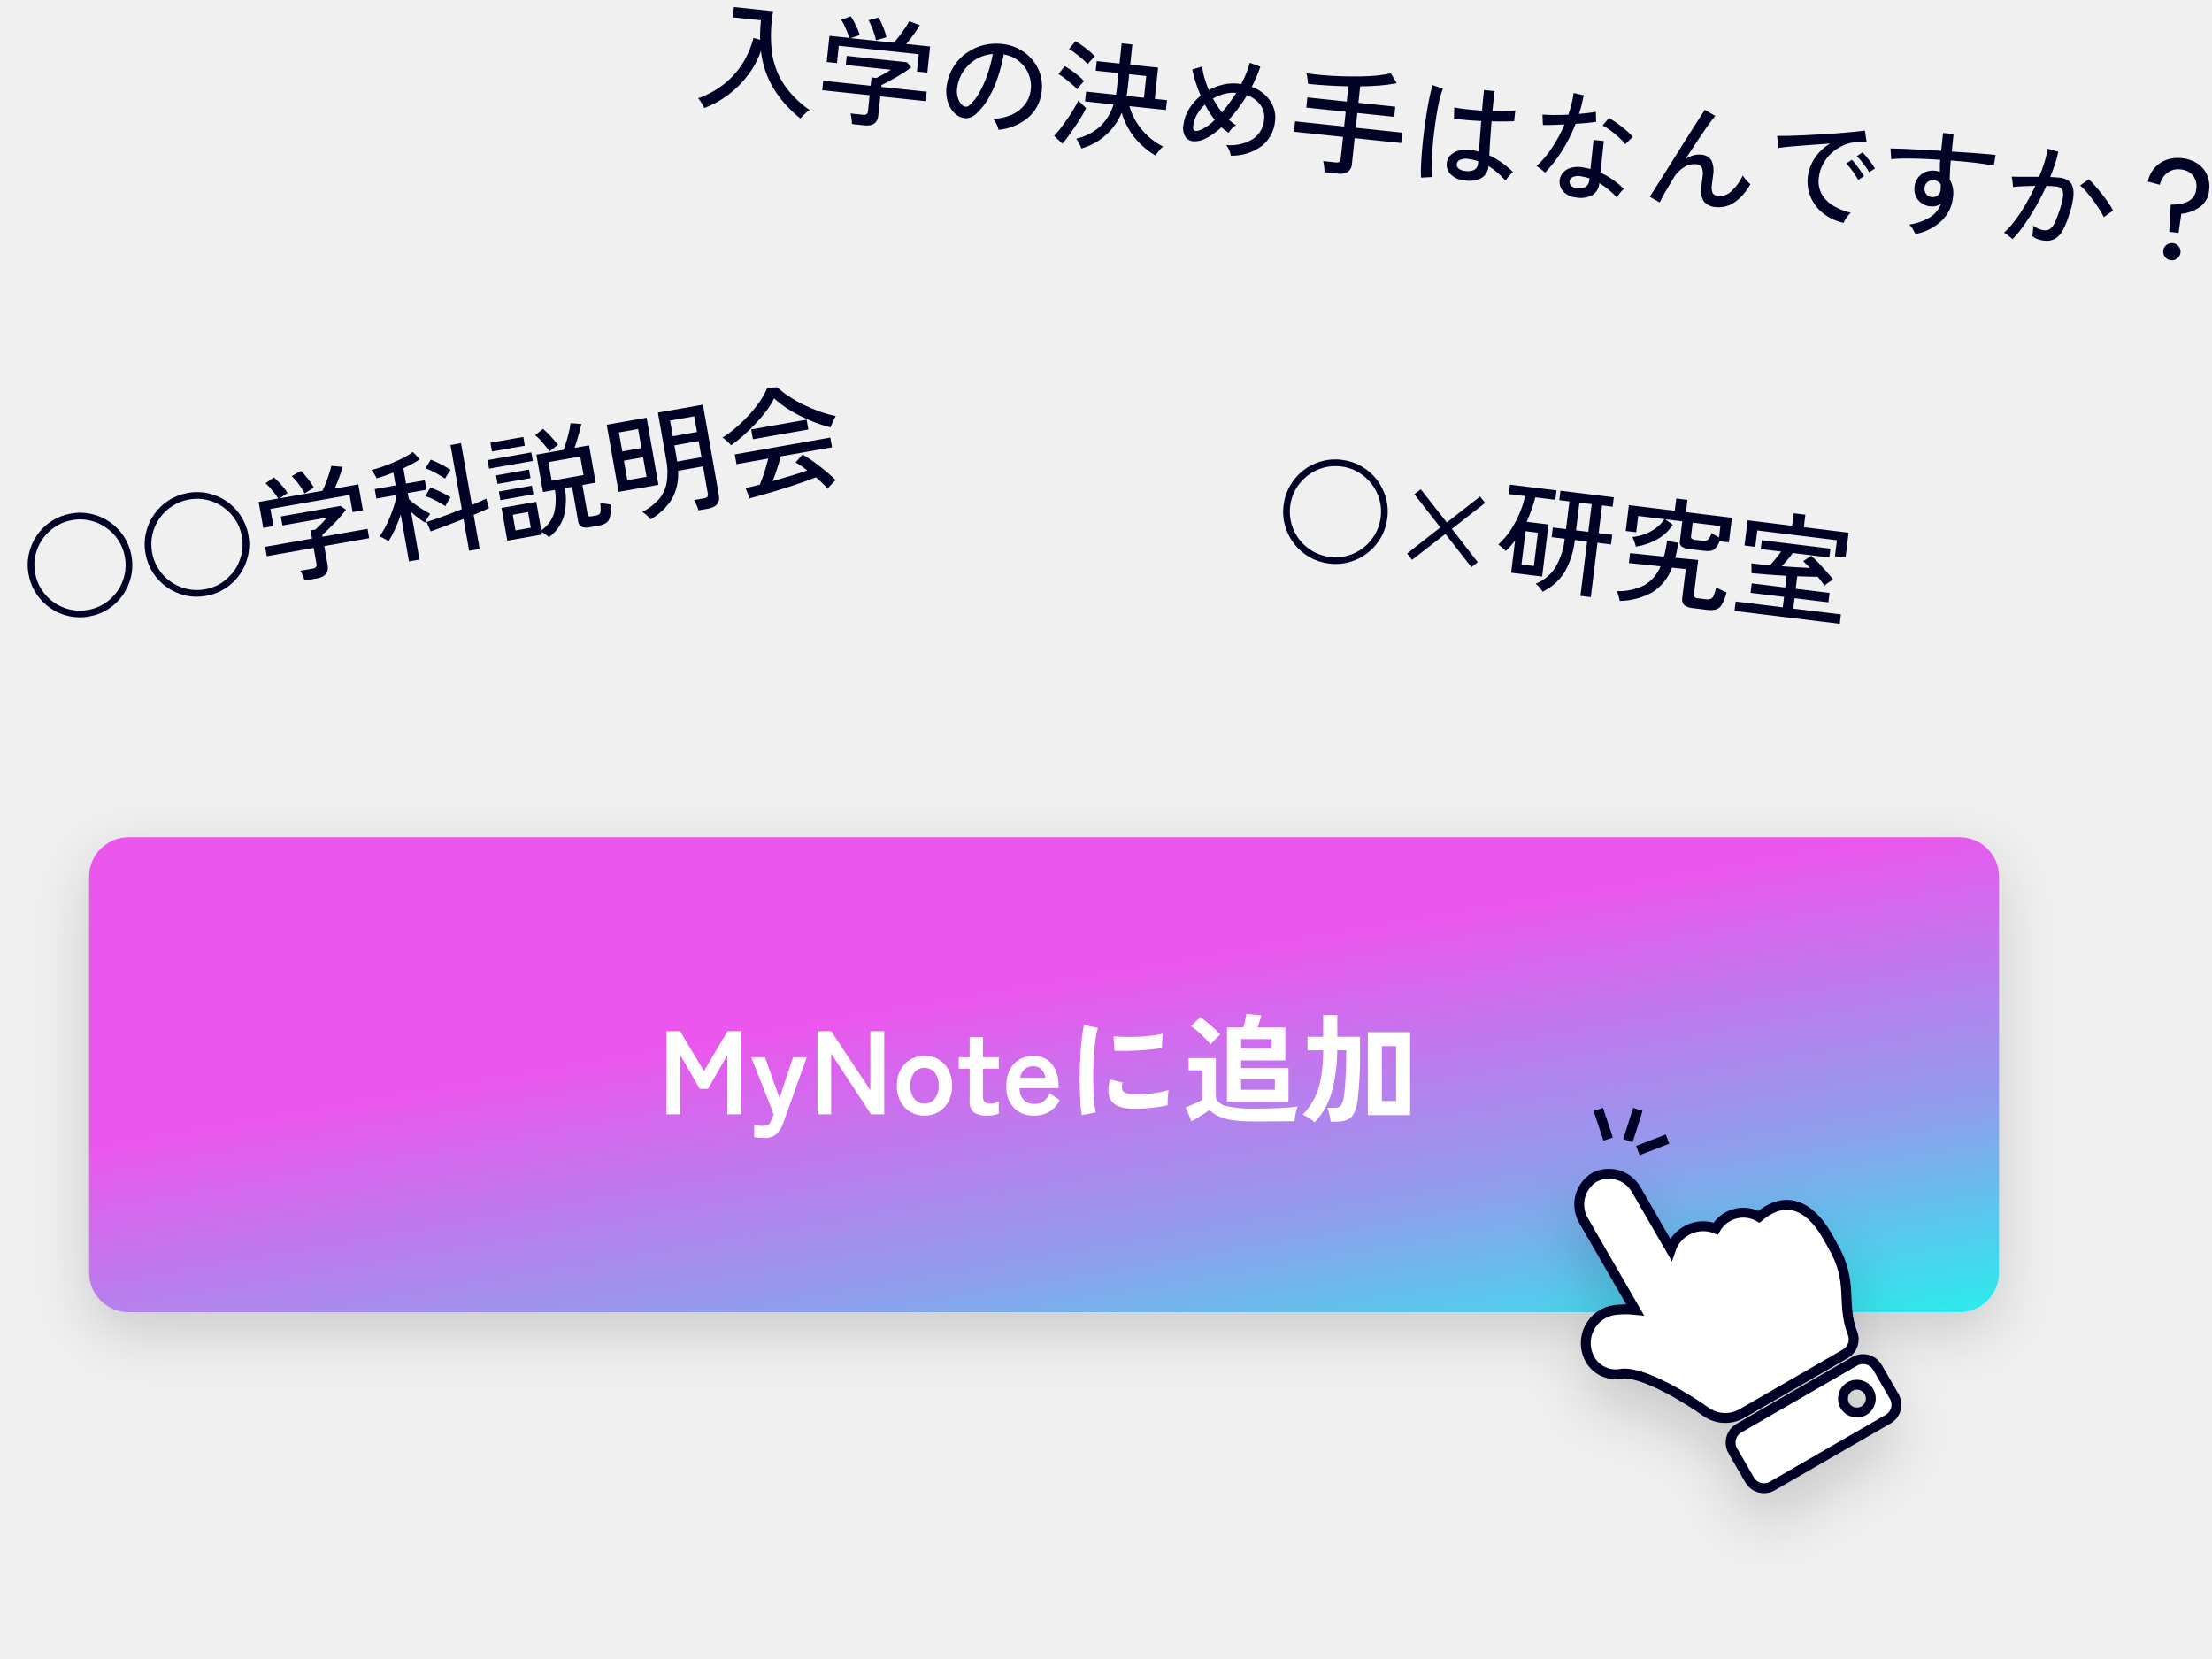
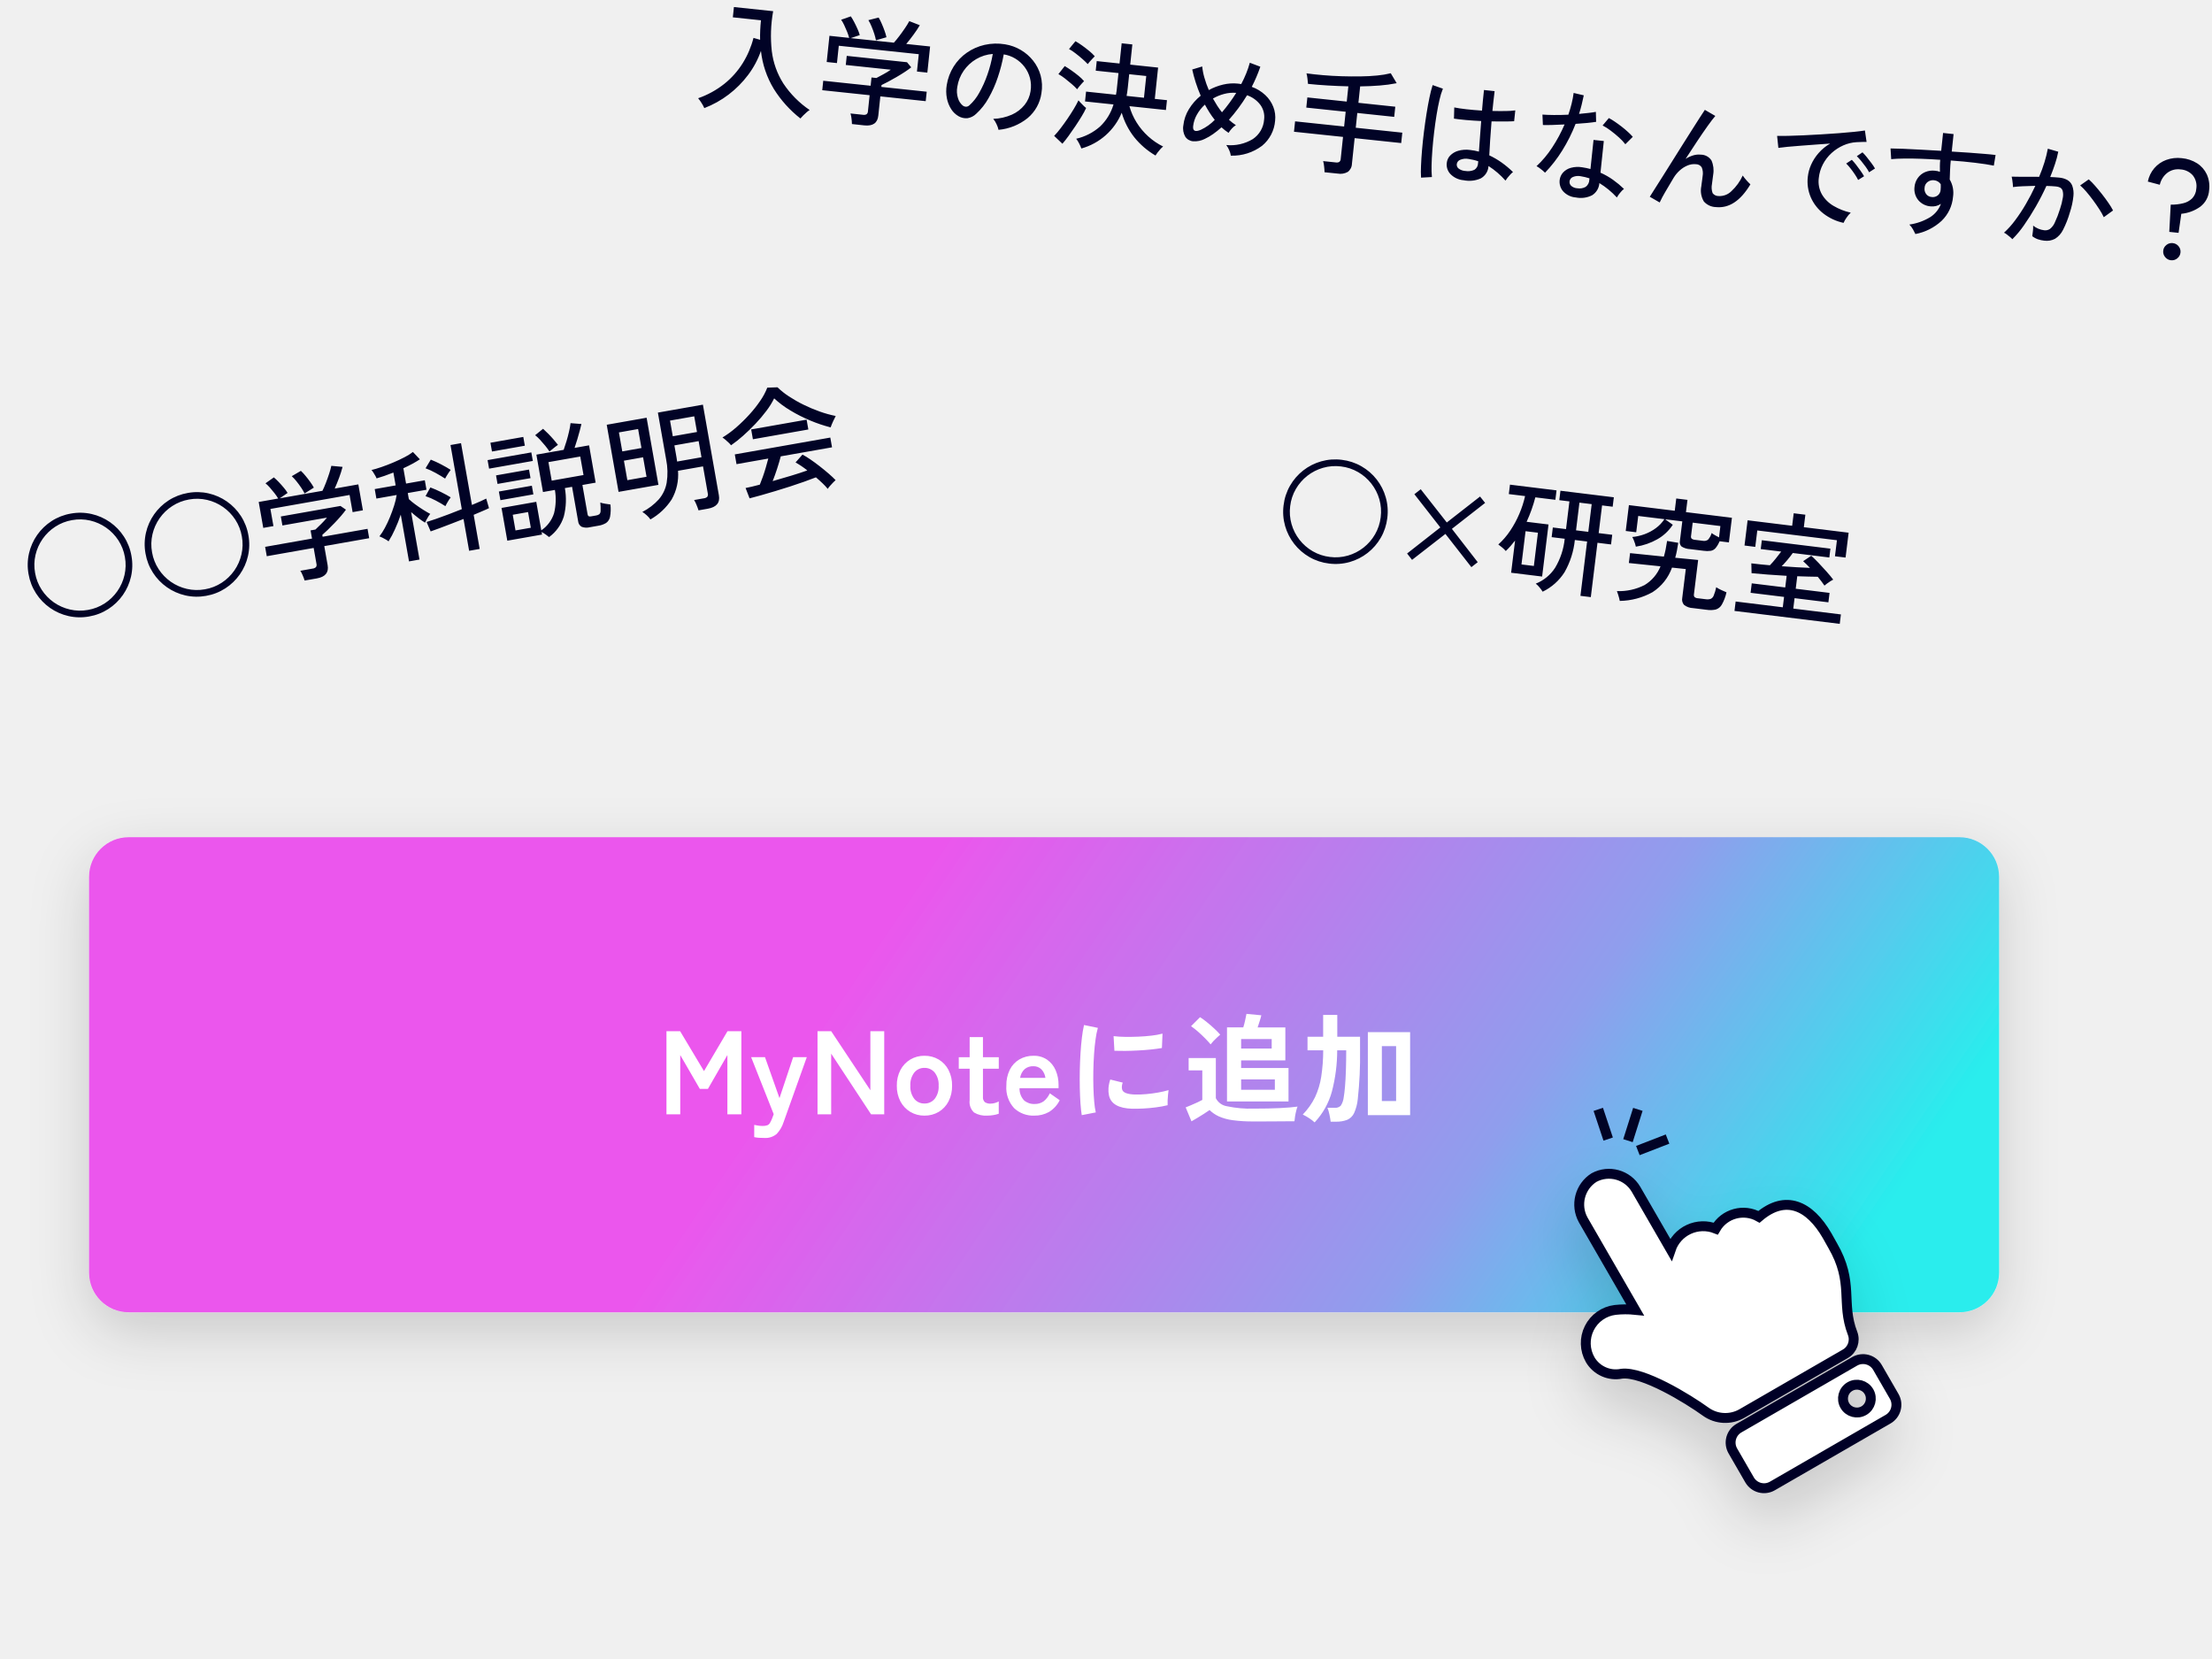
<svg xmlns="http://www.w3.org/2000/svg" width="223.515" height="167.62" viewBox="0 0 223.515 167.62">
  <defs>
    <style>.a{fill:url(#a);}.b,.c{fill:#fff;}.c,.d{stroke:#010326;}.d{fill:none;}.e{fill:#010326;}.f{filter:url(#d);}.g{filter:url(#b);}</style>
-     <linearGradient id="a" x1="0.3" x2="1" y1="0" y2="1" gradientUnits="objectBoundingBox">
-       <stop offset="0.3" stop-color="#eb57ed" />
-       <stop offset="0.7" stop-color="#8f9eed" />
-       <stop offset="1" stop-color="#29eded" />
+     <linearGradient id="a" x1="0.4" y1="0.3" x2="1" y2="40%" gradientUnits="objectBoundingBox">
+       <stop offset="0%" stop-color="#eb57ed" />
+       <stop offset="63%" stop-color="#8f9eed" />
+       <stop offset="100%" stop-color="#29eded" />
    </linearGradient>
    <filter id="b" x="0" y="77.598" width="211" height="66" filterUnits="userSpaceOnUse">
      <feOffset dy="2" input="SourceAlpha" />
      <feGaussianBlur stdDeviation="3" result="c" />
      <feFlood flood-opacity="0.161" />
      <feComposite operator="in" in2="c" />
      <feComposite in="SourceGraphic" />
    </filter>
    <filter id="d" x="143.126" y="103.577" width="60.749" height="64.043" filterUnits="userSpaceOnUse">
      <feOffset dy="3" input="SourceAlpha" />
      <feGaussianBlur stdDeviation="3" result="e" />
      <feFlood flood-opacity="0.161" />
      <feComposite operator="in" in2="e" />
      <feComposite in="SourceGraphic" />
    </filter>
  </defs>
  <g transform="translate(-82 -208.402)">
    <g transform="translate(91 293)">
      <g class="g" transform="matrix(1, 0, 0, 1, -9, -84.6)">
        <rect class="a" width="193" height="48" rx="4" transform="translate(9 84.6)" />
      </g>
      <path class="b" d="M-37.656,0V-8.4h1.38l2.412,4.032L-31.488-8.4h1.4V0H-31.5V-5.988l-1.968,3.42h-.816l-1.98-3.42V0Zm9.864,2.388q-.288,0-.54-.018a2.9,2.9,0,0,1-.456-.066V1.068q.2.048.426.078a3.183,3.183,0,0,0,.426.03A1.254,1.254,0,0,0-27.45,1.1a.553.553,0,0,0,.258-.24,4.233,4.233,0,0,0,.216-.456l.156-.42-2.28-5.76h1.4l1.464,4.14,1.38-4.14h1.38L-25.824.8a3.08,3.08,0,0,1-.7,1.188A1.773,1.773,0,0,1-27.792,2.388ZM-22.392,0V-8.4h1.38l3.96,5.964V-8.4h1.4V0H-16.98l-4.032-6.132V0Zm10.8.132a2.71,2.71,0,0,1-1.422-.378,2.7,2.7,0,0,1-1-1.056,3.3,3.3,0,0,1-.366-1.59,3.3,3.3,0,0,1,.366-1.59,2.7,2.7,0,0,1,1-1.056,2.71,2.71,0,0,1,1.422-.378,2.756,2.756,0,0,1,1.446.378,2.655,2.655,0,0,1,.99,1.056,3.343,3.343,0,0,1,.36,1.59,3.343,3.343,0,0,1-.36,1.59,2.655,2.655,0,0,1-.99,1.056A2.756,2.756,0,0,1-11.592.132Zm0-1.224a1.305,1.305,0,0,0,1.038-.468,1.985,1.985,0,0,0,.4-1.332,1.985,1.985,0,0,0-.4-1.332,1.305,1.305,0,0,0-1.038-.468,1.275,1.275,0,0,0-1.02.468,2.005,2.005,0,0,0-.4,1.332,2.005,2.005,0,0,0,.4,1.332A1.275,1.275,0,0,0-11.592-1.092ZM-5.268.132A2.276,2.276,0,0,1-6.57-.18a1.432,1.432,0,0,1-.45-1.248v-3.18h-1.1V-5.772h1.1V-7.8h1.344v2.028h1.6v1.164h-1.6v2.832a.645.645,0,0,0,.2.552.959.959,0,0,0,.57.144,1.565,1.565,0,0,0,.462-.072A2.046,2.046,0,0,0-4.08-1.3V-.06a2.769,2.769,0,0,1-.54.138A3.935,3.935,0,0,1-5.268.132Zm4.776,0A2.8,2.8,0,0,1-2.532-.63a3.026,3.026,0,0,1-.78-2.262,3.494,3.494,0,0,1,.348-1.614A2.505,2.505,0,0,1-1.992-5.55,2.769,2.769,0,0,1-.564-5.916,2.346,2.346,0,0,1,.8-5.526a2.5,2.5,0,0,1,.864,1.062,3.67,3.67,0,0,1,.3,1.512v.312H-1.98a1.722,1.722,0,0,0,.456,1.23,1.521,1.521,0,0,0,1.056.366,1.5,1.5,0,0,0,.924-.27,2.189,2.189,0,0,0,.624-.81l1,.7A2.894,2.894,0,0,1,.99-.234,2.94,2.94,0,0,1-.492.132ZM-1.92-3.684H.636a1.523,1.523,0,0,0-.414-.87,1.12,1.12,0,0,0-.81-.306,1.3,1.3,0,0,0-.87.288A1.5,1.5,0,0,0-1.92-3.684ZM4.308.084q-.084-.492-.132-1.206T4.11-2.682q-.018-.846,0-1.746t.072-1.758q.054-.858.144-1.59a12.165,12.165,0,0,1,.21-1.248l1.4.288a7.488,7.488,0,0,0-.228,1.122q-.1.69-.156,1.512T5.478-4.416q-.018.864.006,1.68T5.568-1.26A7.991,7.991,0,0,0,5.724-.192Zm5.1-.648Q7.332-.624,7.056-1.92a2.6,2.6,0,0,1-.048-.72,3.559,3.559,0,0,1,.18-.876l1.26.312a1.326,1.326,0,0,0-.09.408.923.923,0,0,0,.042.324Q8.556-2.04,9.672-2a10.63,10.63,0,0,0,1.158-.042q.618-.054,1.212-.162a9.89,9.89,0,0,0,1.038-.24q-.024.168-.054.456t-.042.582q-.012.294,0,.486A10.257,10.257,0,0,1,11.778-.7q-.642.084-1.26.114T9.408-.564ZM7.608-6.42,7.524-7.9a10.171,10.171,0,0,0,1.116.072q.66.012,1.374-.018t1.368-.108a7.451,7.451,0,0,0,1.086-.2L12.408-6.7q-.48.084-1.116.15t-1.314.1q-.678.036-1.3.042T7.608-6.42ZM18.984-1.3V-8.784h1.644q.1-.3.186-.7t.138-.666l1.5.144q-.048.228-.162.582t-.21.642h2.8v3.336H20.412v.768H25.2V-1.3ZM21.684.72A14.9,14.9,0,0,1,19.56.594a5.118,5.118,0,0,1-1.4-.384,3.26,3.26,0,0,1-.936-.642Q17-.276,16.668-.06T15.99.36q-.342.2-.594.348L14.808-.7l.54-.222q.336-.138.654-.288t.486-.246V-4.44h-1.38V-5.688h2.748v4.056a1.514,1.514,0,0,0,1.122.816,11.256,11.256,0,0,0,2.706.24q1.536,0,2.64-.054t1.788-.15a2.692,2.692,0,0,0-.132.414q-.072.282-.12.582T25.8.7q-.336,0-.876.006L23.778.714Q23.172.72,22.62.72Zm-1.272-3.2H23.82V-3.528H20.412ZM17.328-7.068q-.216-.264-.558-.612t-.72-.678a6.937,6.937,0,0,0-.7-.546l.912-.912a7.39,7.39,0,0,1,.684.5q.4.318.768.666a7.9,7.9,0,0,1,.588.6q-.12.1-.312.276T17.61-7.4A3.634,3.634,0,0,0,17.328-7.068Zm3.084.42H23.5v-.96H20.412ZM33.216.084V-8.3h4.272V.084ZM27.84.816A4.071,4.071,0,0,0,27.3.4a5.639,5.639,0,0,0-.66-.378,6.771,6.771,0,0,0,1.242-1.758A7.6,7.6,0,0,0,28.506-3.8a17.732,17.732,0,0,0,.2-2.67H27.12V-7.836H28.7v-2.208h1.428v2.208h2.3v1.368a39.831,39.831,0,0,1-.228,4.92,4.541,4.541,0,0,1-.372,1.422,1.376,1.376,0,0,1-.7.684,3.016,3.016,0,0,1-1.152.186h-.516q-.036-.3-.126-.726a3.735,3.735,0,0,0-.2-.678h.732a.77.77,0,0,0,.612-.21,1.961,1.961,0,0,0,.3-.846q.072-.4.132-1.11t.09-1.656q.03-.942.03-1.986H30.12a16.559,16.559,0,0,1-.534,4.158A7.394,7.394,0,0,1,27.84.816Zm6.792-2.16h1.44V-6.888h-1.44Z" transform="translate(96 28)" />
    </g>
    <g transform="translate(0 38)">
      <g class="f" transform="matrix(1, 0, 0, 1, 82, 170.4)">
        <path class="c" d="M9.538,0A3.171,3.171,0,0,1,12.62,3.15v7.021a3.458,3.458,0,0,1,4.988.443,3.221,3.221,0,0,1,4.382,1.157c3.455-.631,5.011,1.543,5.011,5.1,0,.193-.014.933-.014,1.125.012,4.357-2.184,5.407-2.694,8.7a1.686,1.686,0,0,1-1.667,1.425H10.565a3.375,3.375,0,0,1-3.083-2c-.914-2.031-3.448-6.709-5.437-7.561A3,3,0,0,1,0,15.75a3.377,3.377,0,0,1,4.7-3.1,9.557,9.557,0,0,1,1.752,1V3.15A3.222,3.222,0,0,1,9.538,0Zm.024,29.25h13.5a1.687,1.687,0,0,1,1.688,1.688v3.375A1.687,1.687,0,0,1,23.063,36H9.563a1.687,1.687,0,0,1-1.687-1.687V30.938A1.687,1.687,0,0,1,9.563,29.25Zm11.813,1.969a1.406,1.406,0,1,0,1.406,1.406A1.406,1.406,0,0,0,21.375,31.219Z" transform="translate(152.81 123.76) rotate(-30)" />
      </g>
      <line class="d" x2="1" y2="3" transform="translate(243.5 282.5)" />
      <line class="d" x1="1" y2="3.162" transform="translate(246.5 282.5)" />
      <line class="d" x1="3" y2="1.162" transform="translate(247.5 285.5)" />
    </g>
    <g transform="translate(-3 2)">
      <path class="e" d="M-23.3.72A5.191,5.191,0,0,1-25.35.312,5.282,5.282,0,0,1-27.036-.822,5.282,5.282,0,0,1-28.17-2.508a5.191,5.191,0,0,1-.408-2.052,5.191,5.191,0,0,1,.408-2.052A5.282,5.282,0,0,1-27.036-8.3,5.282,5.282,0,0,1-25.35-9.432,5.191,5.191,0,0,1-23.3-9.84a5.191,5.191,0,0,1,2.052.408A5.282,5.282,0,0,1-19.56-8.3a5.282,5.282,0,0,1,1.134,1.686,5.191,5.191,0,0,1,.408,2.052,5.191,5.191,0,0,1-.408,2.052A5.282,5.282,0,0,1-19.56-.822,5.282,5.282,0,0,1-21.246.312,5.191,5.191,0,0,1-23.3.72Zm0-.672A4.478,4.478,0,0,0-21.5-.312,4.663,4.663,0,0,0-20.04-1.3a4.645,4.645,0,0,0,.99-1.47,4.491,4.491,0,0,0,.36-1.788,4.478,4.478,0,0,0-.36-1.794,4.663,4.663,0,0,0-.99-1.464,4.663,4.663,0,0,0-1.464-.99,4.478,4.478,0,0,0-1.794-.36,4.491,4.491,0,0,0-1.788.36,4.645,4.645,0,0,0-1.47.99,4.663,4.663,0,0,0-.99,1.464,4.478,4.478,0,0,0-.36,1.794,4.491,4.491,0,0,0,.36,1.788,4.645,4.645,0,0,0,.99,1.47,4.645,4.645,0,0,0,1.47.99A4.491,4.491,0,0,0-23.3.048Zm8.28-.72-.576-.576,3.012-3.024-3.012-3.012.576-.576,3.024,3.012L-8.982-7.86l.588.576-3.012,3.012,3,3.024-.576.576-3.012-3.012ZM-1.53.912A3.431,3.431,0,0,0-1.89.528,2.127,2.127,0,0,0-2.322.192,4.149,4.149,0,0,0-.576-1.638,7.075,7.075,0,0,0,.03-4.668H-1.3v-.984H.042v-2.82H-.99v-.96H4.446v.96H3.366v2.82h1.38v.984H3.366V.864H2.31V-4.668H1.062A8.255,8.255,0,0,1,.426-1.314,5.383,5.383,0,0,1-1.53.912ZM-4.926-.6V-3.876q-.18.3-.378.594t-.426.57a2.627,2.627,0,0,0-.408-.312,4.716,4.716,0,0,0-.42-.252A7.4,7.4,0,0,0-5.532-4.812a10.14,10.14,0,0,0,.708-1.812A10.221,10.221,0,0,0-4.47-8.46H-6.126v-.96h4.74v.96h-2.04q-.084.636-.228,1.284T-4-5.9H-1.77V-.6Zm.936-.96h1.26V-4.944H-3.99ZM1.062-5.652H2.31v-2.82H1.062Zm6.2.9a2.315,2.315,0,0,0-.12-.3q-.084-.18-.186-.36a1.761,1.761,0,0,0-.174-.264A5,5,0,0,0,7.968-6.1,4.536,4.536,0,0,0,9.03-6.846,3.481,3.481,0,0,0,9.786-7.86H7.122V-6.2H6.054V-8.832h4.668V-10.08h1.14v1.248h4.68v2.508h-.948a2.665,2.665,0,0,1-.318.732.83.83,0,0,1-.45.336,2.536,2.536,0,0,1-.72.084H12.738a1.761,1.761,0,0,1-.894-.156.6.6,0,0,1-.234-.54V-7.86H9.858l.84.456A4.491,4.491,0,0,1,9.312-5.748,6.285,6.285,0,0,1,7.266-4.752ZM6.318.888a2.166,2.166,0,0,0-.1-.282Q6.138.42,6.054.228A2.363,2.363,0,0,0,5.91-.06a5.7,5.7,0,0,0,2.7-.948A3.905,3.905,0,0,0,9.978-3.084l-3.216.06V-4.032L10.194-4.1q.06-.36.09-.762t.042-.846l1.14.048q-.012.408-.036.792a7.29,7.29,0,0,1-.084.744l2.328-.06V-.7a.363.363,0,0,0,.09.276.561.561,0,0,0,.366.084h.756a1.182,1.182,0,0,0,.516-.09.586.586,0,0,0,.27-.372,4.654,4.654,0,0,0,.15-.87,3.552,3.552,0,0,0,.522.21q.342.114.57.174A4.465,4.465,0,0,1,16.6,0a1.056,1.056,0,0,1-.552.57,2.434,2.434,0,0,1-.888.138H13.746a1.554,1.554,0,0,1-.93-.21.821.821,0,0,1-.27-.69V-3.12l-1.4.024A4.9,4.9,0,0,1,9.492-.39,7.013,7.013,0,0,1,6.318.888ZM15.486-7.86h-2.82V-6.5a.312.312,0,0,0,.1.264.7.7,0,0,0,.384.072h.732a.7.7,0,0,0,.528-.168,1.755,1.755,0,0,0,.288-.72,2.4,2.4,0,0,0,.366.18q.234.1.426.168ZM17.946.48V-.48h4.8V-1.536H19.338V-2.5h3.408V-3.684q-.984.06-1.932.108t-1.62.06L19.05-4.5q.912,0,1.884-.036.24-.312.5-.732t.468-.78H19.818v-.9H26.8v.9h-3.72q-.192.36-.45.756t-.5.708q.792-.036,1.524-.084t1.332-.1q-.2-.168-.4-.318t-.366-.27L24.966-6q.348.24.81.618t.918.78q.456.4.768.726a2.1,2.1,0,0,0-.252.186q-.168.138-.324.288t-.228.234q-.144-.168-.342-.372t-.438-.432l-.972.1q-.528.054-1.092.1V-2.5h3.444v.96H23.814V-.48h4.848V.48Zm.2-6.684V-8.772h4.536v-1.272h1.188v1.272h4.56V-6.24h-1.08V-7.872H19.242V-6.2Z" transform="translate(242.51 265.471) rotate(7)" />
      <path class="e" d="M-36,.72A5.191,5.191,0,0,1-38.052.312,5.282,5.282,0,0,1-39.738-.822a5.282,5.282,0,0,1-1.134-1.686A5.191,5.191,0,0,1-41.28-4.56a5.191,5.191,0,0,1,.408-2.052A5.282,5.282,0,0,1-39.738-8.3a5.282,5.282,0,0,1,1.686-1.134A5.191,5.191,0,0,1-36-9.84a5.191,5.191,0,0,1,2.052.408A5.282,5.282,0,0,1-32.262-8.3a5.282,5.282,0,0,1,1.134,1.686A5.191,5.191,0,0,1-30.72-4.56a5.191,5.191,0,0,1-.408,2.052A5.282,5.282,0,0,1-32.262-.822,5.282,5.282,0,0,1-33.948.312,5.191,5.191,0,0,1-36,.72Zm0-.672a4.478,4.478,0,0,0,1.794-.36,4.663,4.663,0,0,0,1.464-.99,4.645,4.645,0,0,0,.99-1.47,4.491,4.491,0,0,0,.36-1.788,4.478,4.478,0,0,0-.36-1.794,4.663,4.663,0,0,0-.99-1.464,4.663,4.663,0,0,0-1.464-.99A4.478,4.478,0,0,0-36-9.168a4.491,4.491,0,0,0-1.788.36,4.645,4.645,0,0,0-1.47.99,4.663,4.663,0,0,0-.99,1.464,4.478,4.478,0,0,0-.36,1.794,4.491,4.491,0,0,0,.36,1.788,4.645,4.645,0,0,0,.99,1.47,4.645,4.645,0,0,0,1.47.99A4.491,4.491,0,0,0-36,.048ZM-24,.72A5.191,5.191,0,0,1-26.052.312,5.282,5.282,0,0,1-27.738-.822a5.282,5.282,0,0,1-1.134-1.686A5.191,5.191,0,0,1-29.28-4.56a5.191,5.191,0,0,1,.408-2.052A5.282,5.282,0,0,1-27.738-8.3a5.282,5.282,0,0,1,1.686-1.134A5.191,5.191,0,0,1-24-9.84a5.191,5.191,0,0,1,2.052.408A5.282,5.282,0,0,1-20.262-8.3a5.282,5.282,0,0,1,1.134,1.686A5.191,5.191,0,0,1-18.72-4.56a5.191,5.191,0,0,1-.408,2.052A5.282,5.282,0,0,1-20.262-.822,5.282,5.282,0,0,1-21.948.312,5.191,5.191,0,0,1-24,.72Zm0-.672a4.478,4.478,0,0,0,1.794-.36,4.663,4.663,0,0,0,1.464-.99,4.645,4.645,0,0,0,.99-1.47,4.491,4.491,0,0,0,.36-1.788,4.478,4.478,0,0,0-.36-1.794,4.663,4.663,0,0,0-.99-1.464,4.663,4.663,0,0,0-1.464-.99A4.478,4.478,0,0,0-24-9.168a4.491,4.491,0,0,0-1.788.36,4.645,4.645,0,0,0-1.47.99,4.663,4.663,0,0,0-.99,1.464,4.478,4.478,0,0,0-.36,1.794,4.491,4.491,0,0,0,.36,1.788,4.645,4.645,0,0,0,.99,1.47,4.645,4.645,0,0,0,1.47.99A4.491,4.491,0,0,0-24,.048Zm10.08.876a4.816,4.816,0,0,0-.1-.546,2.551,2.551,0,0,0-.156-.5h1.26a.565.565,0,0,0,.36-.09.4.4,0,0,0,.108-.318V-2.16h-4.812v-.96h4.812v-.84h.5q.288-.192.678-.462a7.617,7.617,0,0,0,.678-.522h-4.572v-.924h6.12l.48.468q-.228.228-.594.528t-.786.606q-.42.306-.792.558t-.624.4v.192h4.608v.96h-4.608V-.2q0,1.128-1.308,1.128ZM-17.112-5.04V-7.7h2a4.853,4.853,0,0,0-.27-.594q-.174-.33-.366-.642a3.8,3.8,0,0,0-.36-.5l.936-.444a6.4,6.4,0,0,1,.4.54q.216.324.408.66a4.322,4.322,0,0,1,.288.588l-.876.4h4.38q.216-.288.48-.726t.5-.882a7.491,7.491,0,0,0,.342-.72l1.1.3a10.819,10.819,0,0,1-.522,1Q-9-8.16-9.312-7.7h2.424V-5.04H-7.944V-6.8h-8.124V-5.04Zm4.716-2.7a4.588,4.588,0,0,0-.234-.63q-.162-.366-.36-.726a4.319,4.319,0,0,0-.378-.588l1-.372a4.8,4.8,0,0,1,.366.564q.2.348.372.708a4.869,4.869,0,0,1,.258.624Zm9.2,8.592v-4.8a14.731,14.731,0,0,1-.846,1.374A9.433,9.433,0,0,1-4.884-1.5,1.341,1.341,0,0,0-5.1-1.716q-.156-.132-.324-.258A2.571,2.571,0,0,0-5.7-2.16,5.836,5.836,0,0,0-5.016-2.9a11.357,11.357,0,0,0,.7-.99q.336-.534.618-1.074a6.944,6.944,0,0,0,.438-1.008H-5.34v-.972h2.148v-1.32q-.48.1-.936.174t-.84.114a1.484,1.484,0,0,0-.078-.282q-.066-.186-.144-.372a1.476,1.476,0,0,0-.138-.27q.432-.024,1.044-.12t1.26-.246q.648-.15,1.218-.33a5.15,5.15,0,0,0,.918-.372l.564.852q-.348.156-.816.312t-.984.288v1.572H-.2v.972h-1.92v.624a6.479,6.479,0,0,0,.534.624q.342.36.708.69t.63.534a1.61,1.61,0,0,0-.222.21q-.138.15-.264.312t-.186.258a6.683,6.683,0,0,1-.57-.564q-.33-.36-.63-.732V.852Zm6.168,0V-2.412q-.648.132-1.3.258L.45-1.92q-.57.108-.966.168L-.756-2.76q.4-.048,1-.144t1.32-.234q.714-.138,1.41-.282V-10h1.08V-3.66q.492-.108.9-.21t.636-.174l.108,1q-.276.084-.708.18t-.936.216v3.5ZM1.848-6.756q-.372-.348-.84-.726a7.3,7.3,0,0,0-.924-.642l.672-.768a10.355,10.355,0,0,1,.954.66q.5.384.846.708-.084.072-.234.228T2.04-6.99Q1.908-6.84,1.848-6.756ZM1.392-4.008Q1.02-4.356.54-4.728a6.882,6.882,0,0,0-.948-.624l.636-.78A10.915,10.915,0,0,1,1.2-5.49q.516.378.876.7a2.842,2.842,0,0,0-.222.222q-.138.15-.264.306T1.392-4.008Zm9.78,4.9q-.108-.132-.3-.324a2.924,2.924,0,0,0-.36-.312V.516H6.948v-3.36h3.564V.084A3.283,3.283,0,0,0,12.084-1.4a5.779,5.779,0,0,0,.492-2.3H11.352V-7.536h2.8q.2-.348.432-.81t.426-.924a6.884,6.884,0,0,0,.294-.8l1.068.276q-.1.228-.276.618t-.4.828q-.222.438-.426.81h1.488v3.828H15.4v3a.285.285,0,0,0,.066.216.45.45,0,0,0,.282.06h.468A.775.775,0,0,0,16.566-.5a.479.479,0,0,0,.192-.324,5.571,5.571,0,0,0,.114-.822,3.155,3.155,0,0,0,.462.2q.294.108.51.168A4.046,4.046,0,0,1,17.592-.06a.993.993,0,0,1-.5.546,2.12,2.12,0,0,1-.834.138h-.852a1.357,1.357,0,0,1-.822-.192.714.714,0,0,1-.246-.6v-3.54H13.6a6.786,6.786,0,0,1-.6,2.8A4.053,4.053,0,0,1,11.172.888ZM12.42-4.68h3.264v-1.9H12.42ZM6.4-6.972v-.876h4.488v.876Zm.588-1.656v-.9h3.372v.9ZM6.972-3.636v-.888h3.384v.888Zm0-1.668V-6.18h3.384V-5.3ZM7.944-.36H9.516V-1.968H7.944Zm4.764-7.26a6.813,6.813,0,0,0-.33-.666q-.2-.354-.408-.678a3.755,3.755,0,0,0-.4-.528l.9-.5q.2.252.432.588t.432.672q.2.336.336.6a2.614,2.614,0,0,0-.294.144q-.2.108-.39.216ZM21.564.912a2.4,2.4,0,0,0-.288-.468,2.856,2.856,0,0,0-.384-.42,5.812,5.812,0,0,0,1.854-.96,3.518,3.518,0,0,0,1.08-1.524,6.59,6.59,0,0,0,.354-2.316V-9.588H28.8v9.3q0,1.14-1.332,1.14h-.96q-.024-.228-.1-.57a2.849,2.849,0,0,0-.156-.534h1.008a.565.565,0,0,0,.36-.09.413.413,0,0,0,.108-.33V-3.444H25.164A5.059,5.059,0,0,1,24.024-.7,6.216,6.216,0,0,1,21.564.912Zm-2.688-3.3V-9.276h4.092v6.888Zm6.36-1.992h2.5V-6.036H25.248v1.26q0,.1-.006.2T25.236-4.38Zm.012-2.592h2.484V-8.58H25.248ZM19.956-3.4h1.968v-2H19.956Zm0-2.952h1.968V-8.3H19.956ZM39.744.984A5.816,5.816,0,0,0,39.33.342q-.258-.354-.558-.714-.54.108-1.248.228T36.036.084q-.78.108-1.56.2t-1.47.162q-.69.072-1.206.108l-.216-1.1q.276,0,.654-.024t.822-.06q.2-.312.438-.732t.462-.876q.228-.456.4-.84H31.1v-1H40.9v1H35.64q-.252.552-.588,1.182T34.4-.756q.972-.1,1.944-.216t1.692-.24a8.787,8.787,0,0,0-1.032-1l.828-.66a7.484,7.484,0,0,1,.7.618q.4.39.81.846t.768.894q.354.438.57.762-.1.06-.294.2t-.378.288A2.148,2.148,0,0,0,39.744.984ZM30.888-5.052a2.21,2.21,0,0,0-.192-.3q-.132-.18-.276-.354a2.508,2.508,0,0,0-.252-.27,9.793,9.793,0,0,0,1.554-.768A15.85,15.85,0,0,0,33.27-7.806,12.282,12.282,0,0,0,34.6-8.994a6.353,6.353,0,0,0,.906-1.158l1.02.144a7.633,7.633,0,0,0,.972,1.1,13.461,13.461,0,0,0,1.308,1.086,15.1,15.1,0,0,0,1.494.966,11.575,11.575,0,0,0,1.518.726q-.144.18-.348.474t-.36.57a14.777,14.777,0,0,1-1.884-1.026A15.015,15.015,0,0,1,37.41-7.47,9.713,9.713,0,0,1,36-8.964a7.523,7.523,0,0,1-.984,1.1,14.775,14.775,0,0,1-1.32,1.1q-.72.534-1.446.978A12.59,12.59,0,0,1,30.888-5.052Zm2.28-.216V-6.276h5.688v1.008Z" transform="translate(129.329 261.735) rotate(-10)" />
      <path class="e" d="M-67.152.912A11.608,11.608,0,0,1-70.134-1.77a9.354,9.354,0,0,1-1.7-3.69,8.853,8.853,0,0,1-1.032,2.55A10.072,10.072,0,0,1-74.616-.732a9.891,9.891,0,0,1-2.3,1.62A3.382,3.382,0,0,0-77.25.4a3.914,3.914,0,0,0-.39-.438,9.038,9.038,0,0,0,2.484-1.728A8.322,8.322,0,0,0-73.53-4.038a9.066,9.066,0,0,0,.81-2.646l.684.12q-.06-.468-.09-.96t-.03-1.008h-2.856V-9.576h3.984a13.958,13.958,0,0,0,.288,4.032,7.861,7.861,0,0,0,1.5,3.12A9.758,9.758,0,0,0-66.312-.036a1.9,1.9,0,0,0-.282.258q-.162.174-.312.36T-67.152.912Zm5.232.012a4.817,4.817,0,0,0-.1-.546,2.552,2.552,0,0,0-.156-.5h1.26a.565.565,0,0,0,.36-.09.4.4,0,0,0,.108-.318V-2.16h-4.812v-.96h4.812v-.84h.5q.288-.192.678-.462a7.617,7.617,0,0,0,.678-.522h-4.572v-.924h6.12l.48.468q-.228.228-.594.528t-.786.606q-.42.306-.792.558t-.624.4v.192h4.608v.96h-4.608V-.2q0,1.128-1.308,1.128ZM-65.112-5.04V-7.7h2a4.852,4.852,0,0,0-.27-.594q-.174-.33-.366-.642a3.8,3.8,0,0,0-.36-.5l.936-.444a6.4,6.4,0,0,1,.4.54q.216.324.408.66a4.322,4.322,0,0,1,.288.588l-.876.4h4.38q.216-.288.48-.726t.5-.882a7.491,7.491,0,0,0,.342-.72l1.1.3a10.82,10.82,0,0,1-.522,1q-.33.57-.642,1.026h2.424V-5.04h-1.056V-6.8h-8.124V-5.04Zm4.716-2.7a4.587,4.587,0,0,0-.234-.63q-.162-.366-.36-.726a4.319,4.319,0,0,0-.378-.588l1-.372a4.8,4.8,0,0,1,.366.564q.2.348.372.708a4.869,4.869,0,0,1,.258.624Zm13.26,7.692a2.364,2.364,0,0,0-.258-.546,2.092,2.092,0,0,0-.39-.5,5.02,5.02,0,0,0,1.836-.624,3.451,3.451,0,0,0,1.17-1.116,2.9,2.9,0,0,0,.45-1.428,3.2,3.2,0,0,0-.2-1.326,3.206,3.206,0,0,0-.666-1.062,3.335,3.335,0,0,0-1-.726,3.237,3.237,0,0,0-1.218-.306,16.214,16.214,0,0,1-.348,2.352,11.8,11.8,0,0,1-.714,2.208,6.243,6.243,0,0,1-1.074,1.7,1.615,1.615,0,0,1-.846.54,1.539,1.539,0,0,1-.894-.108,2.126,2.126,0,0,1-.816-.63,3.089,3.089,0,0,1-.552-1.05,3.744,3.744,0,0,1-.156-1.32,4.986,4.986,0,0,1,.5-1.944,4.81,4.81,0,0,1,1.182-1.53,5.137,5.137,0,0,1,1.7-.972,5.352,5.352,0,0,1,2.052-.27,4.527,4.527,0,0,1,1.632.4,4.459,4.459,0,0,1,1.356.948,4.179,4.179,0,0,1,.906,1.4,4.213,4.213,0,0,1,.27,1.776,4.007,4.007,0,0,1-1.116,2.64A5.462,5.462,0,0,1-47.136-.048ZM-50.976-2.1a.534.534,0,0,0,.312.078.505.505,0,0,0,.348-.186,4.709,4.709,0,0,0,.846-1.344,11,11,0,0,0,.63-1.908,12.891,12.891,0,0,0,.324-2.148,3.83,3.83,0,0,0-1.62.7,3.985,3.985,0,0,0-1.128,1.3,3.88,3.88,0,0,0-.468,1.68A2.364,2.364,0,0,0-51.54-2.79,1.538,1.538,0,0,0-50.976-2.1ZM-38.616.948a4.174,4.174,0,0,0-.27-.468A2.79,2.79,0,0,0-39.24.024a5.465,5.465,0,0,0,2.262-1.476,5.014,5.014,0,0,0,1.122-2.364h-2.892v-1h3.036a3.439,3.439,0,0,0,.024-.4V-7.02H-38v-.972h2.316v-2.052H-34.6v2.052h2.832v3.18h1.236v1h-3.708a6.221,6.221,0,0,0,.894,1.56,6.553,6.553,0,0,0,1.32,1.278,6.522,6.522,0,0,0,1.6.858,1.892,1.892,0,0,0-.252.294q-.144.2-.258.39a3.126,3.126,0,0,0-.162.3A7.807,7.807,0,0,1-33.426-.744a7.264,7.264,0,0,1-1.518-2.328A6.21,6.21,0,0,1-38.616.948ZM-40.572.672l-.912-.7a8.6,8.6,0,0,0,.564-.828q.3-.492.594-1.038t.534-1.062a9.541,9.541,0,0,0,.372-.9q.072.072.234.21t.336.276a2.248,2.248,0,0,0,.282.2,7.641,7.641,0,0,1-.36.882q-.24.51-.534,1.068t-.582,1.056Q-40.332.336-40.572.672Zm5.94-5.484h1.764V-7.02H-34.6v1.4Q-34.6-5.208-34.632-4.812Zm-5.04-.144a5.136,5.136,0,0,0-.588-.462q-.372-.258-.762-.5a4.649,4.649,0,0,0-.69-.36l.552-.876q.336.156.726.372t.756.456a4.372,4.372,0,0,1,.618.48q-.06.072-.192.252t-.252.36A2.848,2.848,0,0,0-39.672-4.956Zm.8-2.64a7.067,7.067,0,0,0-.588-.456q-.372-.264-.762-.5a4.65,4.65,0,0,0-.69-.36l.564-.852a7.037,7.037,0,0,1,.714.36q.4.228.78.48a4.608,4.608,0,0,1,.606.468q-.06.072-.192.246t-.258.348A2.154,2.154,0,0,0-38.868-7.6ZM-23.532.084a1.934,1.934,0,0,0-.216-.528A2.514,2.514,0,0,0-24.1-.936a4.331,4.331,0,0,0,2.6-.876,2.586,2.586,0,0,0,.93-2.088,2.051,2.051,0,0,0-.54-1.44,2.844,2.844,0,0,0-1.428-.816q-.336.708-.732,1.38T-24.1-3.5a5.659,5.659,0,0,0,.756.468,1.6,1.6,0,0,0-.378.39A2.993,2.993,0,0,0-24-2.184a5.044,5.044,0,0,1-.768-.48,8.35,8.35,0,0,1-.78.774,5.494,5.494,0,0,1-.78.57,2.266,2.266,0,0,1-1.134.36,1.051,1.051,0,0,1-.84-.372,1.681,1.681,0,0,1-.318-1.116,3.918,3.918,0,0,1,.39-1.7,5.243,5.243,0,0,1,1.038-1.47,14.238,14.238,0,0,1-.654-1.308q-.282-.648-.474-1.236l.972-.408a6.057,6.057,0,0,0,.336,1.1,10.245,10.245,0,0,0,.576,1.2,5.674,5.674,0,0,1,1.368-.7,4.447,4.447,0,0,1,1.488-.258q.1,0,.174.006t.162.006a11.179,11.179,0,0,0,.39-1.134,9.46,9.46,0,0,0,.246-1.1l1.1.288a15.211,15.211,0,0,1-.648,2.112,3.939,3.939,0,0,1,1.446.684,3.275,3.275,0,0,1,.93,1.1A2.935,2.935,0,0,1-19.452-3.9,3.648,3.648,0,0,1-20.5-1.236,4.989,4.989,0,0,1-23.532.084ZM-26.808-2.2a4.7,4.7,0,0,0,1.284-1.14,7.629,7.629,0,0,1-.6-.678q-.288-.366-.552-.75a4.043,4.043,0,0,0-.7,1.1,3.035,3.035,0,0,0-.252,1.194Q-27.624-1.74-26.808-2.2Zm1.932-1.98a16.23,16.23,0,0,0,1.224-2.1,3.573,3.573,0,0,0-1.2.234,4.526,4.526,0,0,0-1.08.582q.24.336.5.666A7.489,7.489,0,0,0-24.876-4.176ZM-13.944.756q-.024-.228-.1-.57A2.849,2.849,0,0,0-14.2-.348h1.272a.565.565,0,0,0,.36-.09.413.413,0,0,0,.108-.33v-2.22h-4.98V-4.044h4.98v-1.5h-4V-6.576h4V-8.124q-1.044.084-2.088.132t-1.992.048q-.036-.2-.114-.54a3.206,3.206,0,0,0-.15-.5q.78.024,1.692.006t1.872-.09q.96-.072,1.872-.18t1.692-.27A9.414,9.414,0,0,0-8.34-9.888l.7.936a14.258,14.258,0,0,1-1.686.414q-.93.174-1.95.294v1.668h3.744v1.032H-11.28v1.5h4.728v1.056H-11.28v2.6a1.064,1.064,0,0,1-.33.864,1.536,1.536,0,0,1-1,.276ZM.108.084A2.088,2.088,0,0,1-1.272-.39a1.38,1.38,0,0,1-.492-1.1,1.243,1.243,0,0,1,.258-.756,1.814,1.814,0,0,1,.75-.564A2.946,2.946,0,0,1,.432-3.024a5.689,5.689,0,0,1,.912.072Q1.32-3.528,1.3-4.314T1.248-6.048Q.468-6-.27-5.988T-1.512-6L-1.6-7.128q.468.048,1.23.054t1.59-.03q-.012-.492-.018-1.02T1.2-9.192H2.28q-.012.5-.012,1.014v1q.744-.06,1.368-.138a6.916,6.916,0,0,0,.924-.162v1.1q-.336.06-.942.126T2.292-6.12q.024,1.032.06,1.914t.072,1.518a8.1,8.1,0,0,1,1.3.582,9.508,9.508,0,0,1,1.26.846A1.881,1.881,0,0,0,4.752-1a4.6,4.6,0,0,0-.264.378,2.65,2.65,0,0,0-.168.3A8.184,8.184,0,0,0,2.46-1.608,1.518,1.518,0,0,1,1.806-.276,2.848,2.848,0,0,1,.108.084Zm-4.3.192A10.616,10.616,0,0,1-4.32-.9q-.048-.72-.066-1.614t0-1.842q.018-.948.066-1.854t.126-1.668a12.077,12.077,0,0,1,.186-1.266l1.068.252a7.1,7.1,0,0,0-.222,1.14q-.09.708-.138,1.572T-3.36-4.4q-.012.912.012,1.776t.084,1.572A9.4,9.4,0,0,0-3.108.1ZM.18-.864a1.574,1.574,0,0,0,.9-.21.8.8,0,0,0,.3-.7v-.2a4.441,4.441,0,0,0-.5-.09q-.252-.03-.5-.042a1.5,1.5,0,0,0-.828.174.54.54,0,0,0-.3.462.487.487,0,0,0,.24.438A1.21,1.21,0,0,0,.18-.864ZM11.556.624A1.918,1.918,0,0,1,10.218.138,1.468,1.468,0,0,1,9.756-.984a1.355,1.355,0,0,1,.258-.756,1.654,1.654,0,0,1,.72-.552,2.649,2.649,0,0,1,1.146-.18q.216.012.432.03t.42.054V-5.34h1.044v3.216a7.2,7.2,0,0,1,1.344.588,9.583,9.583,0,0,1,1.188.792,2.348,2.348,0,0,0-.354.444,3.181,3.181,0,0,0-.27.492,8.13,8.13,0,0,0-1.908-1.26,1.571,1.571,0,0,1-.6,1.3A2.529,2.529,0,0,1,11.556.624ZM8.208-1.536a2.984,2.984,0,0,0-.252-.186q-.168-.114-.354-.222A2.066,2.066,0,0,0,7.284-2.1,9.978,9.978,0,0,0,8.652-4.128,14.7,14.7,0,0,0,9.66-6.588q-.672.108-1.254.186t-.918.1L7.332-7.344q.444-.012,1.14-.078t1.464-.186q.132-.576.21-1.14a9.617,9.617,0,0,0,.09-1.1l1.044.132q-.048.48-.114.966T11-7.8q.48-.1.912-.192t.756-.192l.132,1q-.372.1-.906.21t-1.134.21A16.134,16.134,0,0,1,9.7-3.942,13.379,13.379,0,0,1,8.208-1.536Zm7.764-3.708a4.821,4.821,0,0,0-.7-.606q-.45-.33-.936-.618a5.29,5.29,0,0,0-.846-.42L14.04-7.7a6.126,6.126,0,0,1,.636.3q.36.192.738.426t.7.474a5.948,5.948,0,0,1,.528.432ZM11.628-.312a1.263,1.263,0,0,0,.816-.234.911.911,0,0,0,.288-.75V-1.44a5.717,5.717,0,0,0-.924-.12,1.345,1.345,0,0,0-.756.162.548.548,0,0,0-.288.45.53.53,0,0,0,.21.456A1.02,1.02,0,0,0,11.628-.312ZM20.04.24,18.984-.228q.132-.276.414-.84t.654-1.32q.372-.756.792-1.614l.84-1.716q.42-.858.8-1.62t.666-1.338q.288-.576.444-.864l1.116.5q-.252.36-.66,1.08t-.894,1.65q-.486.93-.978,1.9a3.071,3.071,0,0,1,.72-.432,1.939,1.939,0,0,1,.756-.156,1.289,1.289,0,0,1,1.14.468,2.477,2.477,0,0,1,.324,1.4q0,.18-.012.48t-.012.492a1.7,1.7,0,0,0,.162.9.729.729,0,0,0,.63.228,1.69,1.69,0,0,0,1.242-.63,4.946,4.946,0,0,0,.966-1.686,4.267,4.267,0,0,0,.426.438,5.7,5.7,0,0,0,.438.366Q27.732.108,25.728.108a1.682,1.682,0,0,1-1.26-.432,2.149,2.149,0,0,1-.42-1.512q0-.1.006-.288t.012-.4q.006-.2.006-.336a1.576,1.576,0,0,0-.18-.87.693.693,0,0,0-.612-.258,1.74,1.74,0,0,0-.834.216,2.715,2.715,0,0,0-.732.582,3.277,3.277,0,0,0-.534.8q-.408.876-.708,1.548A11.48,11.48,0,0,0,20.04.24Zm18.684.1a5.065,5.065,0,0,1-2.118-.72,4.2,4.2,0,0,1-1.44-1.488,4.033,4.033,0,0,1-.522-2.04,4.093,4.093,0,0,1,.2-1.242,4.672,4.672,0,0,1,.63-1.254,4.606,4.606,0,0,1,1.062-1.08l-1.512.27q-.768.138-1.482.27T32.268-6.7q-.564.114-.888.2l-.252-1.188q.4-.036,1.08-.12t1.536-.216q.852-.132,1.764-.282t1.764-.306q.852-.156,1.536-.3t1.08-.252l.288,1.128q-.156.012-.414.048l-.582.084a3.79,3.79,0,0,0-1.3.462,4.362,4.362,0,0,0-1.1.894,4.1,4.1,0,0,0-.75,1.218,3.808,3.808,0,0,0-.27,1.422A2.66,2.66,0,0,0,36.24-2.3a3.265,3.265,0,0,0,1.29,1.038,5.918,5.918,0,0,0,1.806.5,2.872,2.872,0,0,0-.372.552A2.87,2.87,0,0,0,38.724.336Zm2.028-5.352a4.395,4.395,0,0,0-.408-.522q-.252-.282-.516-.54a5.781,5.781,0,0,0-.48-.426l.528-.444a4.711,4.711,0,0,1,.474.426q.282.282.546.57a5.212,5.212,0,0,1,.408.492Zm-1.02.888a4.816,4.816,0,0,0-.4-.54q-.24-.288-.5-.552a4.8,4.8,0,0,0-.474-.432l.528-.432a5.864,5.864,0,0,1,.468.438q.276.282.534.582t.4.5ZM46.056.7q-.108-.18-.288-.438a2.142,2.142,0,0,0-.42-.45,5.509,5.509,0,0,0,2.04-.984A2.689,2.689,0,0,0,48.3-2.6a1.573,1.573,0,0,1-1,.36A1.8,1.8,0,0,1,45.99-2.73a1.757,1.757,0,0,1-.522-1.254A1.847,1.847,0,0,1,45.7-4.95a1.75,1.75,0,0,1,.672-.672,1.953,1.953,0,0,1,.984-.246q.132,0,.258.012a1.274,1.274,0,0,1,.246.048q-.036-.276-.066-.582t-.03-.63q-.984.036-1.914.1t-1.71.156q-.78.09-1.308.2l-.18-1.068q.48-.048,1.278-.1t1.794-.1q1-.054,2.04-.1V-9.744h1.068v1.776q.912-.048,1.758-.072l1.542-.042q.7-.018,1.14-.006L53.208-7q-.732-.072-1.9-.09t-2.478.03q0,.468.03.966t.066.954a2.655,2.655,0,0,1,.516,1.7,3.813,3.813,0,0,1-.894,2.538A5.361,5.361,0,0,1,46.056.7Zm1.26-3.888a.828.828,0,0,0,.582-.234A.772.772,0,0,0,48.12-4q0-.132-.012-.276t-.036-.3a.911.911,0,0,0-.708-.324.891.891,0,0,0-.63.24.778.778,0,0,0-.246.624.853.853,0,0,0,.228.612A.753.753,0,0,0,47.316-3.192ZM55.848.192A1.783,1.783,0,0,0,55.6,0q-.18-.12-.366-.234a1.067,1.067,0,0,0-.294-.138,8.465,8.465,0,0,0,.972-1.338,17.019,17.019,0,0,0,.912-1.752q.432-.954.768-1.95-.648.084-1.254.174a9.863,9.863,0,0,0-.978.186q-.012-.108-.054-.318t-.1-.42a2.305,2.305,0,0,0-.09-.294q.288-.024.732-.066t.972-.1q.528-.06,1.056-.108a14.656,14.656,0,0,0,.384-1.524,12.035,12.035,0,0,0,.192-1.392l1.08.192A9.683,9.683,0,0,1,59.34-7.83q-.144.666-.348,1.374.564-.036.924-.036a2.093,2.093,0,0,1,.822.15,1.136,1.136,0,0,1,.558.522,2.332,2.332,0,0,1,.228,1.026,7.48,7.48,0,0,1-.18,1.674,9.629,9.629,0,0,1-.5,1.824,2.222,2.222,0,0,1-.708.99A1.8,1.8,0,0,1,59.064,0a2.873,2.873,0,0,1-.648-.072,1.958,1.958,0,0,1-.6-.252q.012-.216.012-.54a3.144,3.144,0,0,0-.036-.528,2.189,2.189,0,0,0,1.164.348.852.852,0,0,0,.558-.192,1.622,1.622,0,0,0,.42-.69,10.322,10.322,0,0,0,.378-1.41,7.045,7.045,0,0,0,.168-1.188,1.606,1.606,0,0,0-.09-.672.536.536,0,0,0-.282-.3,1.126,1.126,0,0,0-.42-.072q-.192,0-.444.012t-.54.036q-.372,1.116-.852,2.2t-.99,2A9.788,9.788,0,0,1,55.848.192ZM64.8-2.988a6.674,6.674,0,0,0-.534-.75q-.342-.426-.738-.858t-.774-.786a5.39,5.39,0,0,0-.666-.546l.8-.7a6.627,6.627,0,0,1,.7.576q.39.36.792.774t.744.816a6.692,6.692,0,0,1,.534.7Zm6.732.78-.144-2.748a4.953,4.953,0,0,0,1.248-.276,1.918,1.918,0,0,0,.846-.588,1.55,1.55,0,0,0,.306-1A1.739,1.739,0,0,0,73.3-8.13,1.789,1.789,0,0,0,72-8.6a1.8,1.8,0,0,0-1.3.492A2.111,2.111,0,0,0,70.08-6.84l-1.236-.192a2.975,2.975,0,0,1,.51-1.416,2.919,2.919,0,0,1,1.11-.954A3.387,3.387,0,0,1,72-9.744a3.472,3.472,0,0,1,1.6.354,2.658,2.658,0,0,1,1.092,1.008,2.967,2.967,0,0,1,.4,1.566,2.272,2.272,0,0,1-.714,1.752,3.9,3.9,0,0,1-1.83.912l-.072,1.944ZM72,.624a.843.843,0,0,1-.618-.258.843.843,0,0,1-.258-.618.824.824,0,0,1,.258-.612A.853.853,0,0,1,72-1.116a.853.853,0,0,1,.618.252.824.824,0,0,1,.258.612.843.843,0,0,1-.258.618A.843.843,0,0,1,72,.624Z" transform="matrix(0.995, 0.105, -0.105, 0.995, 232.792, 224.518)" />
    </g>
  </g>
</svg>
